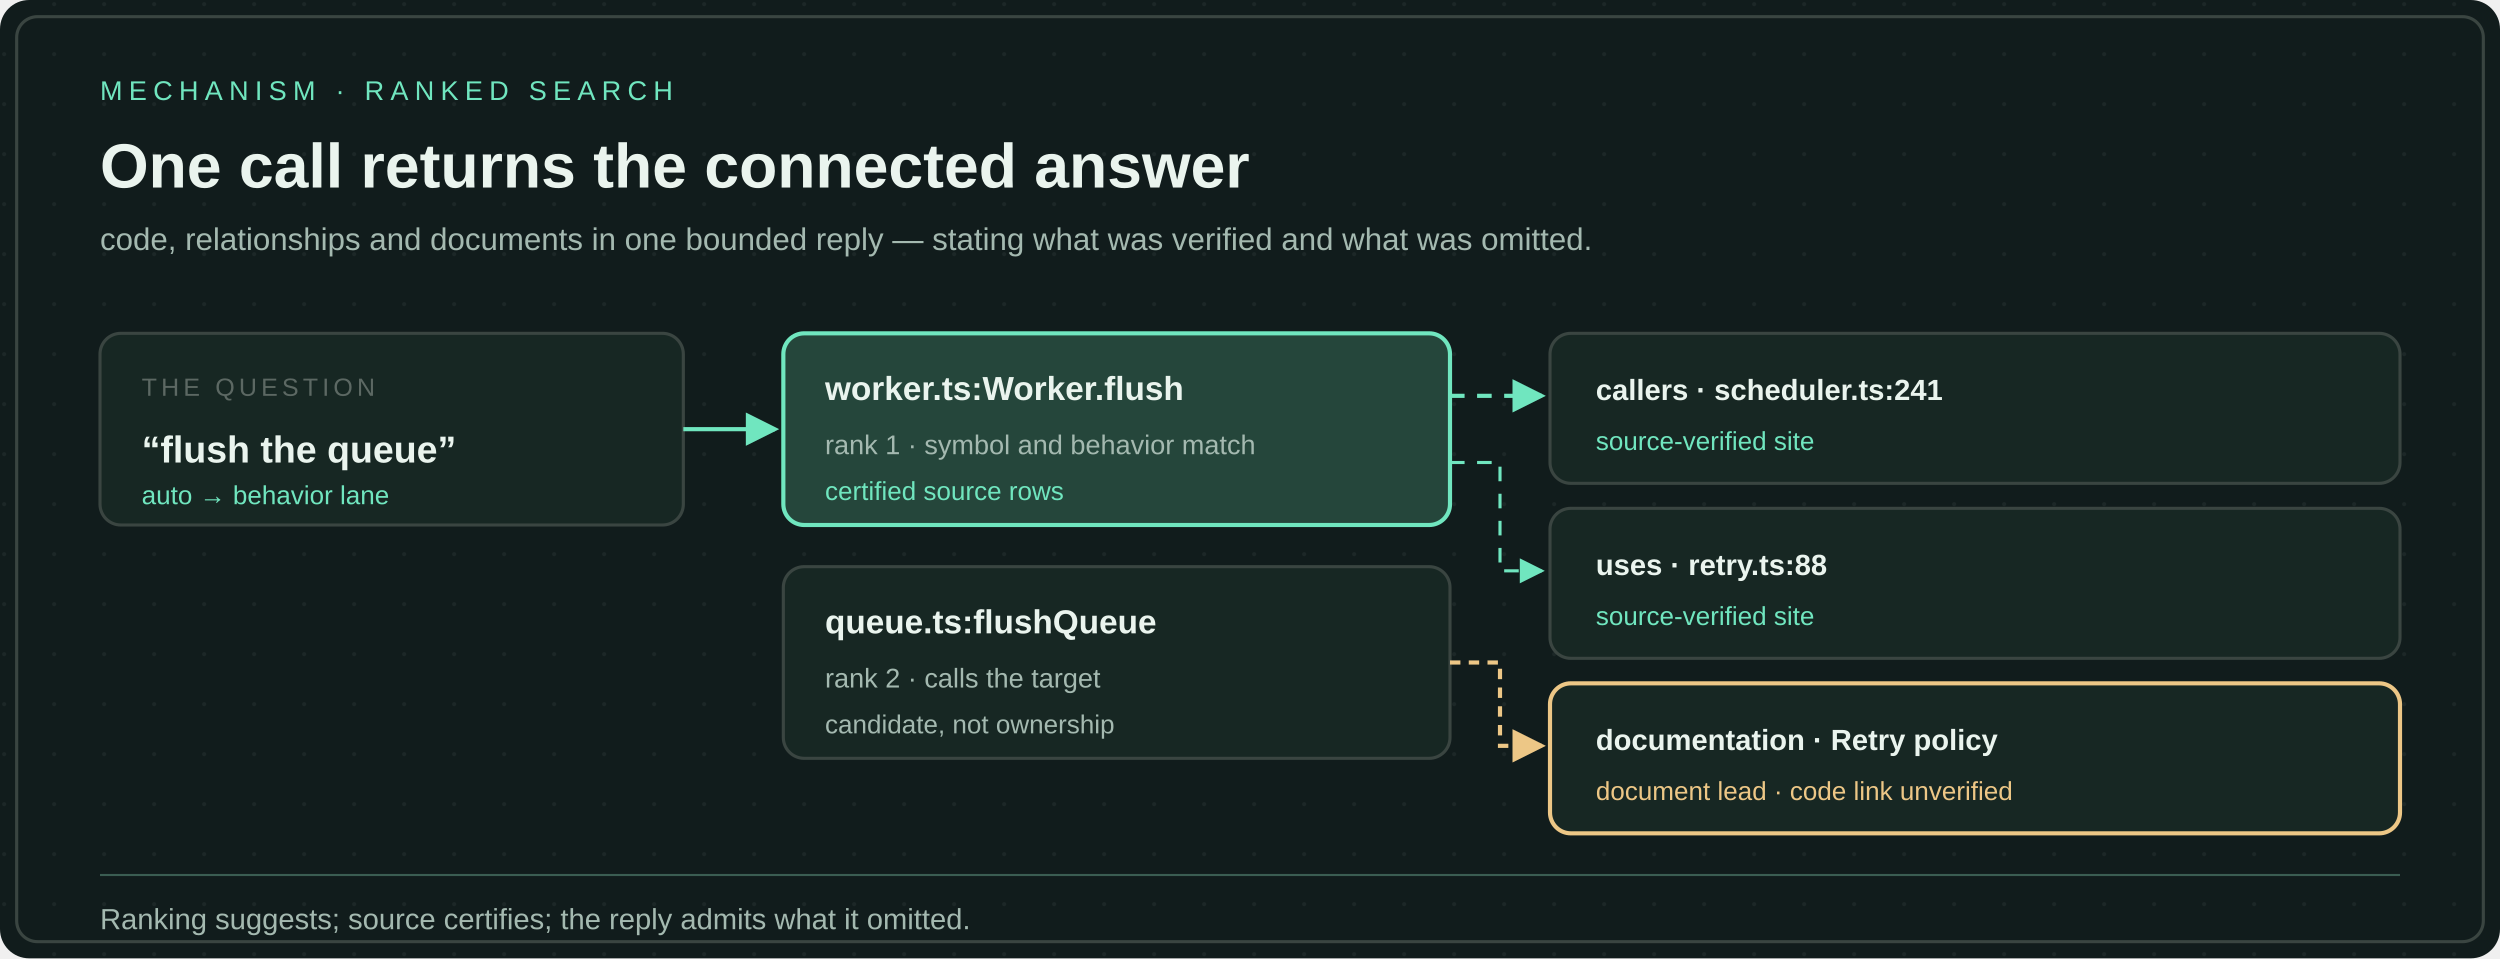
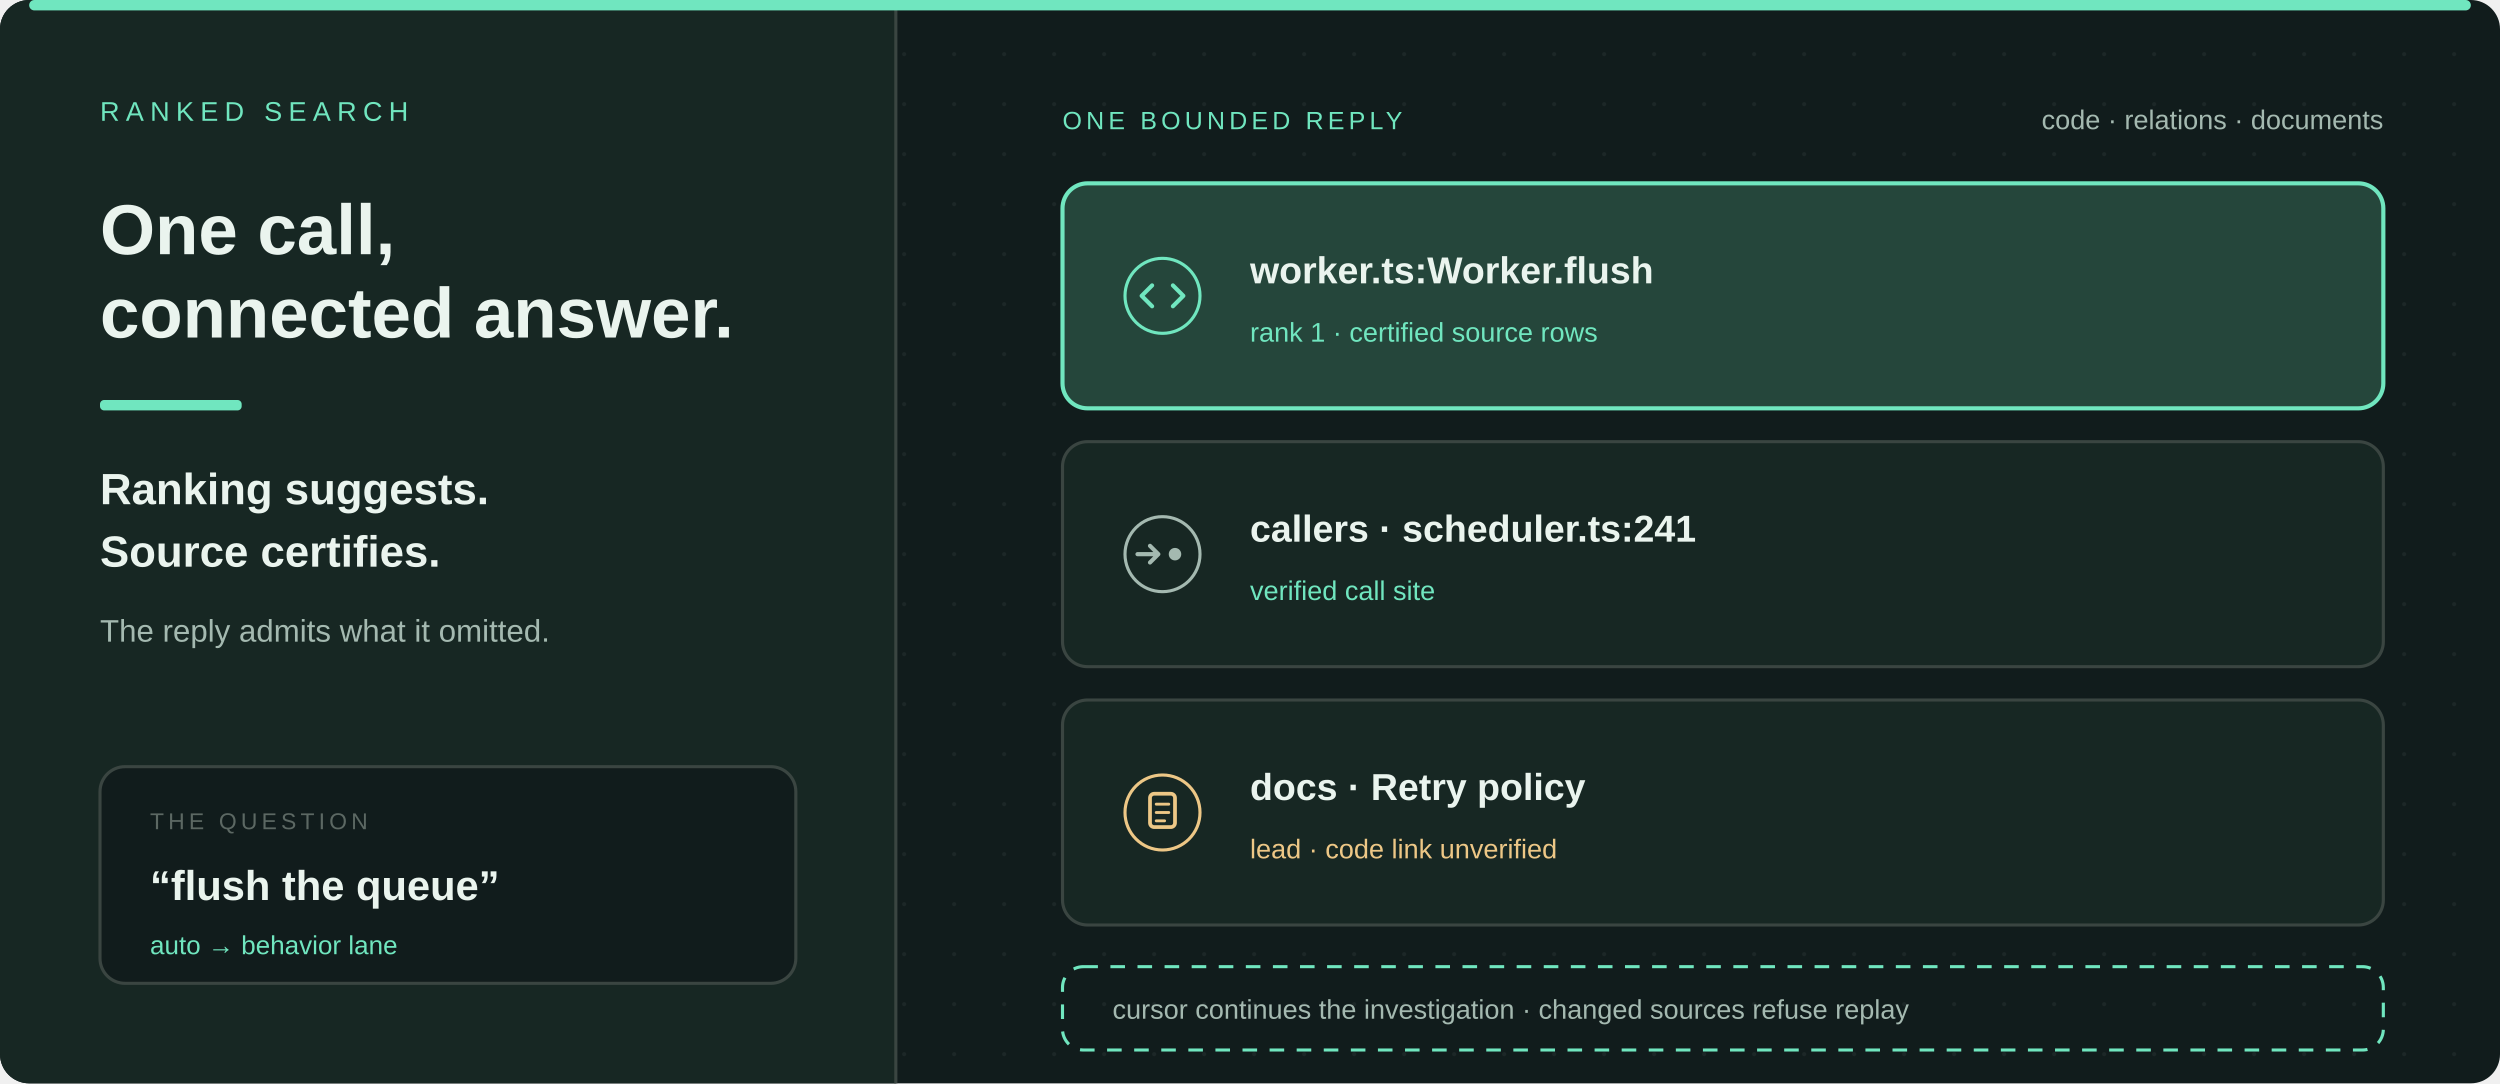
- <svg xmlns="http://www.w3.org/2000/svg" width="1200" height="460" viewBox="0 0 1200 460" role="img" aria-labelledby="rt rd">
+ <svg xmlns="http://www.w3.org/2000/svg" width="1200" height="520" viewBox="0 0 1200 520" role="img" aria-labelledby="rt rd">
  <style>
- .flow { stroke-dasharray: 7 6; animation: rflow 2.6s linear infinite; }
- @keyframes rflow { to { stroke-dashoffset: -26; } }
.pulse { animation: rpulse 3.4s ease-in-out infinite; }
- @keyframes rpulse { 0%,100% { opacity: .85; } 50% { opacity: 1; } }
- @media (prefers-reduced-motion: reduce) { .flow, .pulse { animation: none; } }
+ @keyframes rpulse { 0%,100% { opacity: .88; } 50% { opacity: 1; } }
+ .dash { stroke-dasharray: 7 6; animation: rmove 2.8s linear infinite; }
+ @keyframes rmove { to { stroke-dashoffset: -26; } }
+ @media (prefers-reduced-motion: reduce) { .pulse, .dash { animation: none; } }
</style>
  <pattern id="dots" width="24" height="24" patternUnits="userSpaceOnUse">
    <circle cx="2" cy="2" r="1" fill="#ffffff" fill-opacity="0.05" />
  </pattern>
-   <defs>
-     <marker id="rahm" markerWidth="8" markerHeight="8" refX="7" refY="4" orient="auto">
-       <path d="M0 0 L8 4 L0 8 z" fill="#70E6BF" />
-     </marker>
-     <marker id="raha" markerWidth="8" markerHeight="8" refX="7" refY="4" orient="auto">
-       <path d="M0 0 L8 4 L0 8 z" fill="#edc786" />
-     </marker>
-   </defs>
-   <rect width="1200" height="460" rx="14" fill="#111C1C" />
-   <rect width="1200" height="460" rx="14" fill="url(#dots)" />
-   <rect x="8" y="8" width="1184" height="444" rx="10" fill="none" stroke="#3a4541" stroke-width="1.5" />
-   <g font-family="Arial, Helvetica, sans-serif">
-     <text x="48" y="48" fill="#70E6BF" font-size="13" letter-spacing="3">MECHANISM · RANKED SEARCH</text>
-     <text x="48" y="90" fill="#EAF4EE" font-size="30" font-weight="700">One call returns the connected answer</text>
-     <text x="48" y="120" fill="#A4B9B0" font-size="15">code, relationships and documents in one bounded reply — stating what was verified and what was omitted.</text>
-     <rect x="48" y="160" width="280" height="92" rx="10" fill="#172723" stroke="#3a4541" stroke-width="1.5" />
-     <text x="68" y="190" fill="#5c6863" font-size="12" letter-spacing="2">THE QUESTION</text>
-     <text x="68" y="222" fill="#EAF4EE" font-size="18" font-weight="700">“flush the queue”</text>
-     <text x="68" y="242" fill="#70E6BF" font-size="12.5">auto → behavior lane</text>
-     <rect x="376" y="160" width="320" height="92" rx="10" fill="#25463B" stroke="#70E6BF" stroke-width="2" />
-     <text x="396" y="192" fill="#EAF4EE" font-size="16" font-weight="700">worker.ts:Worker.flush</text>
-     <text x="396" y="218" fill="#A4B9B0" font-size="13">rank 1 · symbol and behavior match</text>
-     <text x="396" y="240" fill="#70E6BF" font-size="12.5">certified source rows</text>
-     <rect x="376" y="272" width="320" height="92" rx="10" fill="#172723" stroke="#3a4541" stroke-width="1.5" />
-     <text x="396" y="304" fill="#EAF4EE" font-size="16" font-weight="700">queue.ts:flushQueue</text>
-     <text x="396" y="330" fill="#A4B9B0" font-size="13">rank 2 · calls the target</text>
-     <text x="396" y="352" fill="#A4B9B0" font-size="12.5">candidate, not ownership</text>
-     <path d="M328 206 L372 206" fill="none" stroke="#70E6BF" stroke-width="2" marker-end="url(#rahm)" />
-     <rect x="744" y="160" width="408" height="72" rx="10" fill="#172723" stroke="#3a4541" stroke-width="1.5" />
-     <text x="766" y="192" fill="#EAF4EE" font-size="14" font-weight="700">callers · scheduler.ts:241</text>
-     <text x="766" y="216" fill="#70E6BF" font-size="12.5">source-verified site</text>
-     <rect x="744" y="244" width="408" height="72" rx="10" fill="#172723" stroke="#3a4541" stroke-width="1.5" />
-     <text x="766" y="276" fill="#EAF4EE" font-size="14" font-weight="700">uses · retry.ts:88</text>
-     <text x="766" y="300" fill="#70E6BF" font-size="12.5">source-verified site</text>
-     <rect class="pulse" x="744" y="328" width="408" height="72" rx="10" fill="#172723" stroke="#edc786" stroke-width="2" />
-     <text x="766" y="360" fill="#EAF4EE" font-size="14" font-weight="700">documentation · Retry policy</text>
-     <text x="766" y="384" fill="#edc786" font-size="12.5">document lead · code link unverified</text>
-     <path class="flow" d="M696 190 L740 190" fill="none" stroke="#70E6BF" stroke-width="2" marker-end="url(#rahm)" />
-     <path class="flow" d="M696 222 L720 222 L720 274 L740 274" fill="none" stroke="#70E6BF" stroke-width="1.5" marker-end="url(#rahm)" />
-     <path d="M696 318 L720 318 L720 358 L740 358" fill="none" stroke="#edc786" stroke-width="2" stroke-dasharray="5 4" marker-end="url(#raha)" />
-     <path d="M48 420 H1152" stroke="#3B5D52" stroke-width="1" />
-     <text x="48" y="446" fill="#A4B9B0" font-size="14">Ranking suggests; source certifies; the reply admits what it omitted.</text>
+   <clipPath id="ground">
+     <rect width="1200" height="520" rx="14" />
+   </clipPath>
+   <rect width="1200" height="520" rx="14" fill="#111C1C" />
+   <rect width="1200" height="520" rx="14" fill="url(#dots)" />
+   <g clip-path="url(#ground)" font-family="Arial, Helvetica, sans-serif">
+     <rect x="0" y="0" width="430" height="520" fill="#172723" />
+     <path d="M430 0 V520" stroke="#3a4541" stroke-width="1.5" />
+     <rect x="14" y="0" width="1172" height="5" rx="2.5" fill="#70E6BF" />
+     <text x="48" y="58" fill="#70E6BF" font-size="13" letter-spacing="3">RANKED SEARCH</text>
+     <text x="48" y="122" fill="#EAF4EE" font-size="34" font-weight="700">One call,</text>
+     <text x="48" y="162" fill="#EAF4EE" font-size="34" font-weight="700">connected answer.</text>
+     <rect x="48" y="192" width="68" height="5" rx="2" fill="#70E6BF" />
+     <text x="48" y="242" fill="#EAF4EE" font-size="21" font-weight="600">Ranking suggests.</text>
+     <text x="48" y="272" fill="#EAF4EE" font-size="21" font-weight="600">Source certifies.</text>
+     <text x="48" y="308" fill="#A4B9B0" font-size="15">The reply admits what it omitted.</text>
+     <rect x="48" y="368" width="334" height="104" rx="12" fill="#111C1C" stroke="#3a4541" stroke-width="1.5" />
+     <text x="72" y="398" fill="#5c6863" font-size="11" letter-spacing="2">THE QUESTION</text>
+     <text x="72" y="432" fill="#EAF4EE" font-size="20" font-weight="700">“flush the queue”</text>
+     <text x="72" y="458" fill="#70E6BF" font-size="12.5">auto → behavior lane</text>
+     <text x="510" y="62" fill="#70E6BF" font-size="12" letter-spacing="2">ONE BOUNDED REPLY</text>
+     <text x="1144" y="62" fill="#A4B9B0" font-size="13" text-anchor="end">code · relations · documents</text>
+     <rect class="pulse" x="510" y="88" width="634" height="108" rx="12" fill="#25463B" stroke="#70E6BF" stroke-width="2" />
+     <circle cx="558" cy="142" r="18" fill="none" stroke="#70E6BF" stroke-width="1.5" />
+     <path d="M553 137 l-5 5 5 5 M563 137 l5 5 -5 5" fill="none" stroke="#70E6BF" stroke-width="2" stroke-linecap="round" stroke-linejoin="round" />
+     <text x="600" y="136" fill="#EAF4EE" font-size="18" font-weight="700">worker.ts:Worker.flush</text>
+     <text x="600" y="164" fill="#70E6BF" font-size="13">rank 1 · certified source rows</text>
+     <rect x="510" y="212" width="634" height="108" rx="12" fill="#172723" stroke="#3a4541" stroke-width="1.5" />
+     <circle cx="558" cy="266" r="18" fill="none" stroke="#A4B9B0" stroke-width="1.5" />
+     <circle cx="564" cy="266" r="3" fill="#A4B9B0" />
+     <path d="M546 266 h10 m-4 -4 l4 4 -4 4" fill="none" stroke="#A4B9B0" stroke-width="2" stroke-linecap="round" stroke-linejoin="round" />
+     <text x="600" y="260" fill="#EAF4EE" font-size="18" font-weight="700">callers · scheduler.ts:241</text>
+     <text x="600" y="288" fill="#70E6BF" font-size="13">verified call site</text>
+     <rect x="510" y="336" width="634" height="108" rx="12" fill="#172723" stroke="#3a4541" stroke-width="1.5" />
+     <circle cx="558" cy="390" r="18" fill="none" stroke="#edc786" stroke-width="1.5" />
+     <rect x="552" y="381" width="12" height="16" rx="2" fill="none" stroke="#edc786" stroke-width="1.8" />
+     <path d="M555 386 h6 M555 390 h6 M555 394 h4" stroke="#edc786" stroke-width="1.4" stroke-linecap="round" />
+     <text x="600" y="384" fill="#EAF4EE" font-size="18" font-weight="700">docs · Retry policy</text>
+     <text x="600" y="412" fill="#edc786" font-size="13">lead · code link unverified</text>
+     <rect class="dash" x="510" y="464" width="634" height="40" rx="10" fill="none" stroke="#70E6BF" stroke-width="1.5" />
+     <text x="534" y="489" fill="#A4B9B0" font-size="13">cursor continues the investigation · changed sources refuse replay</text>
  </g>
</svg>
